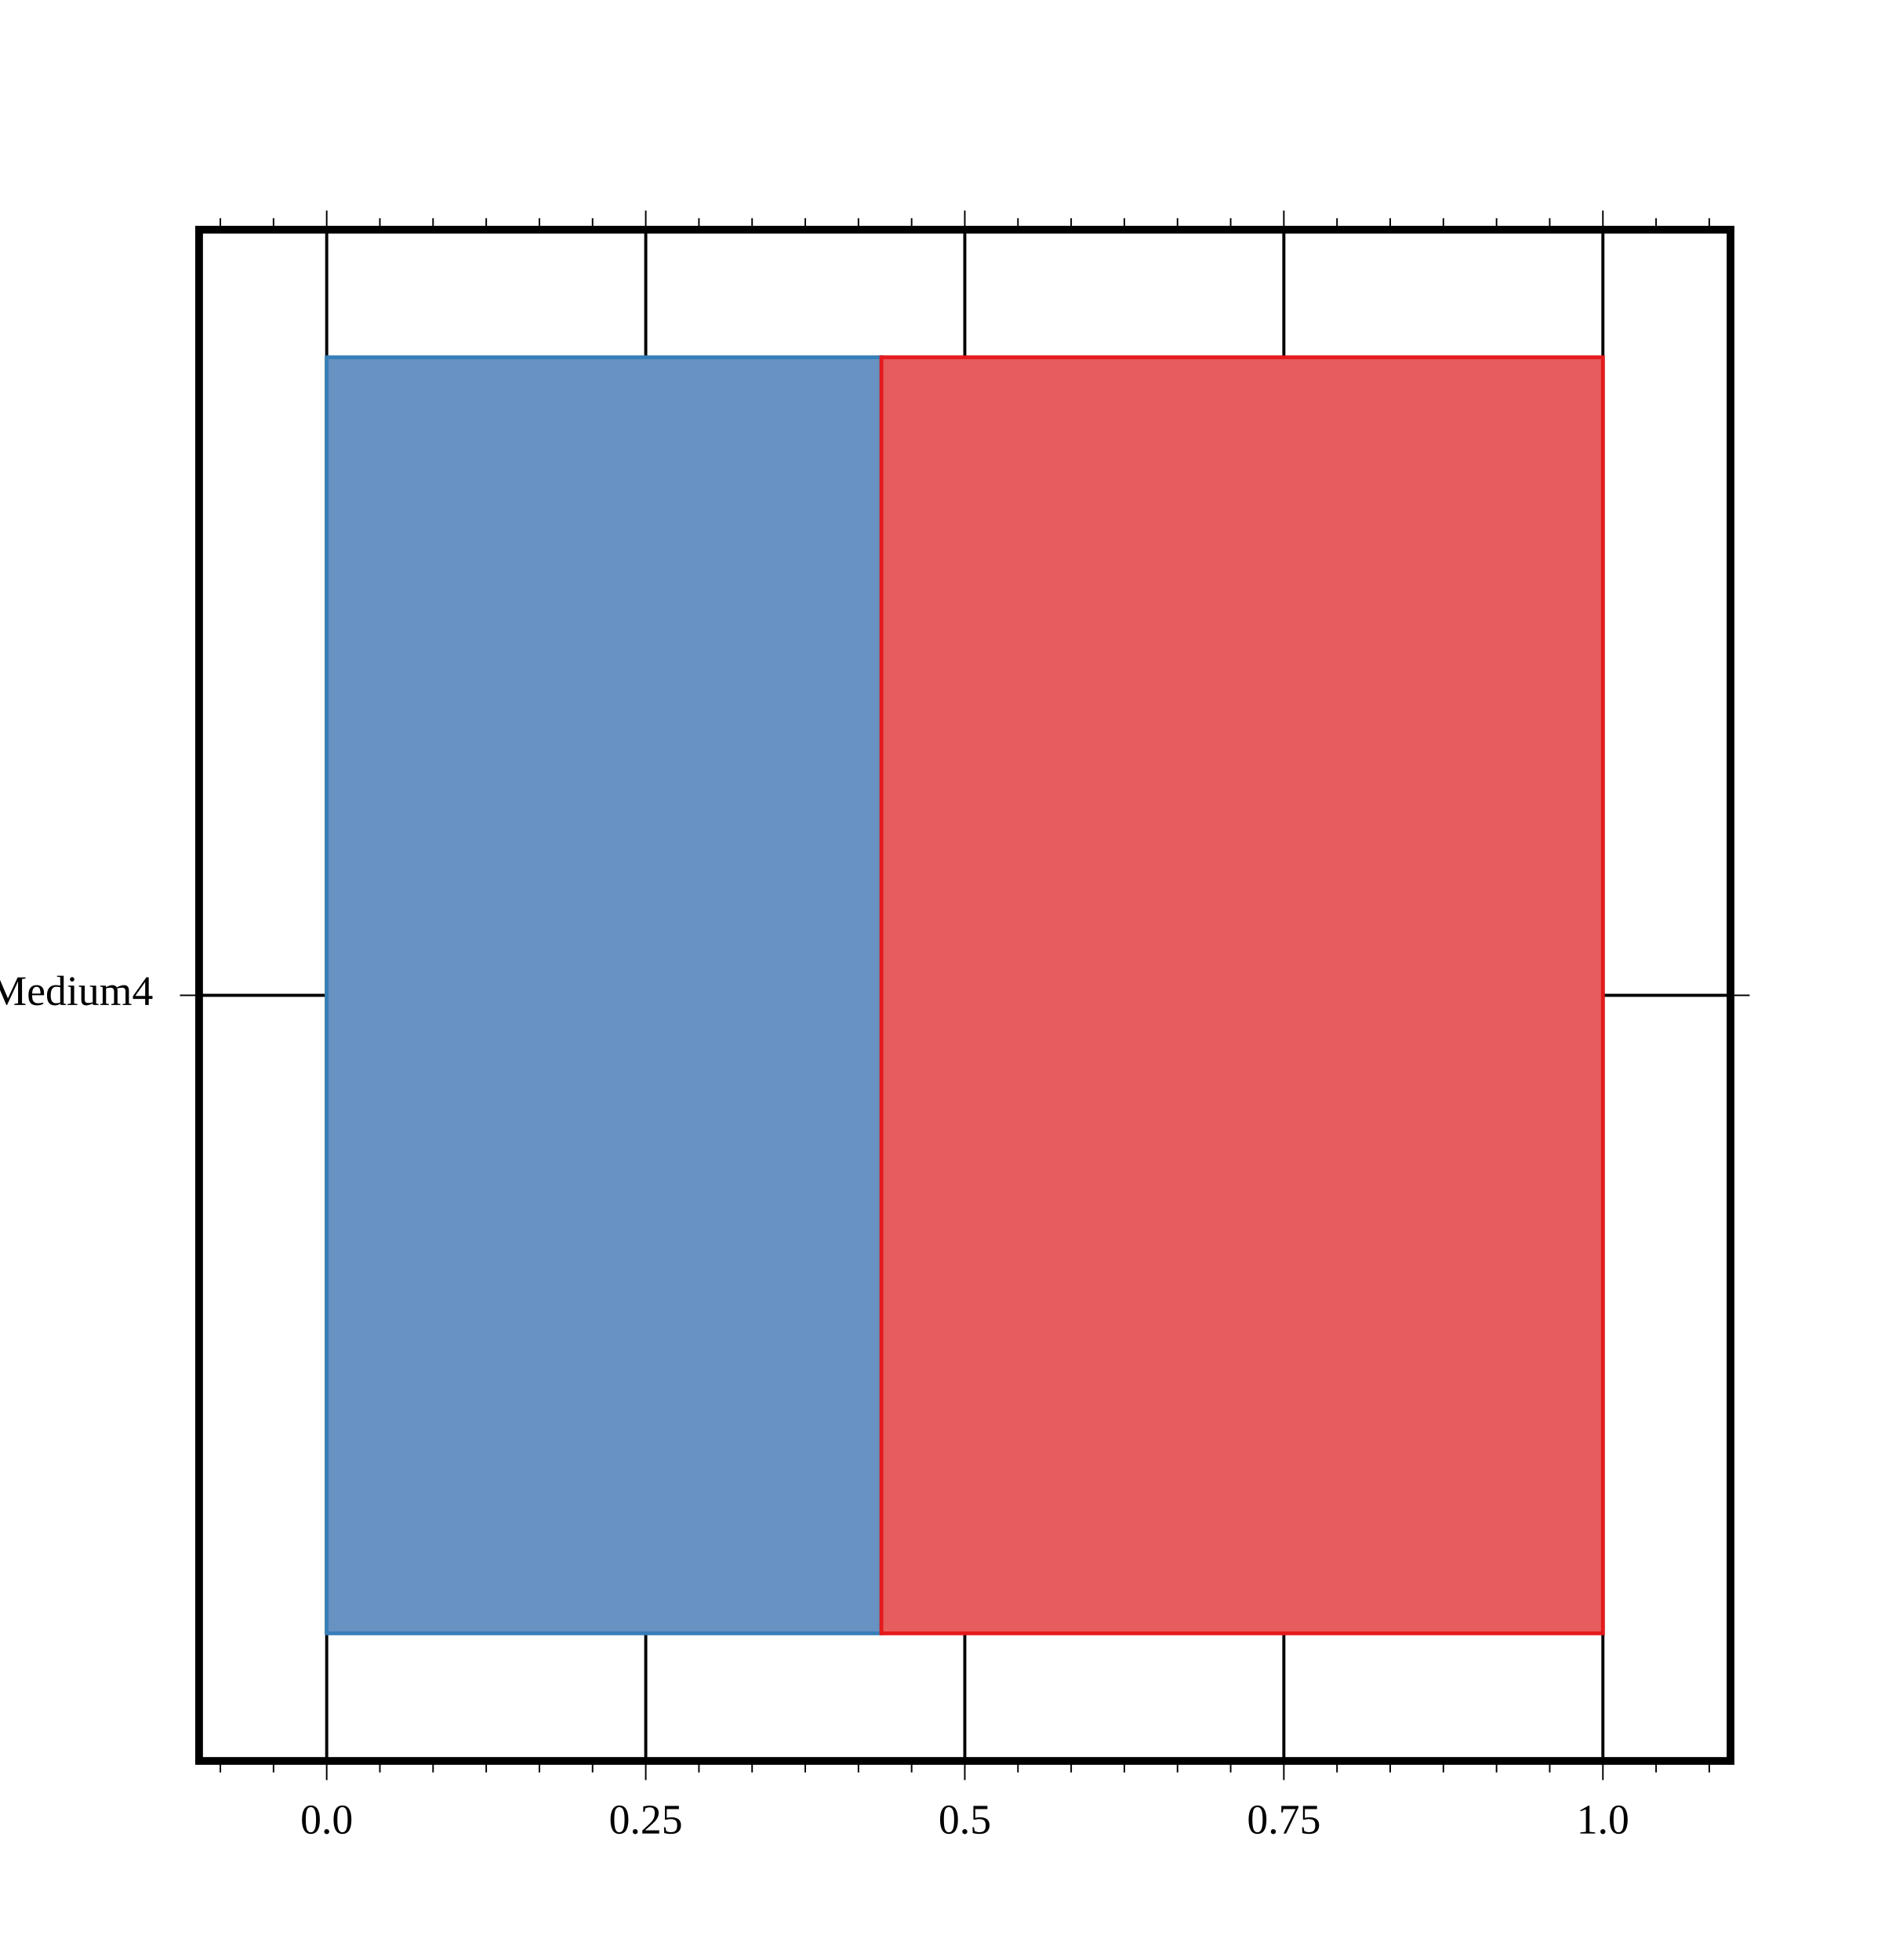
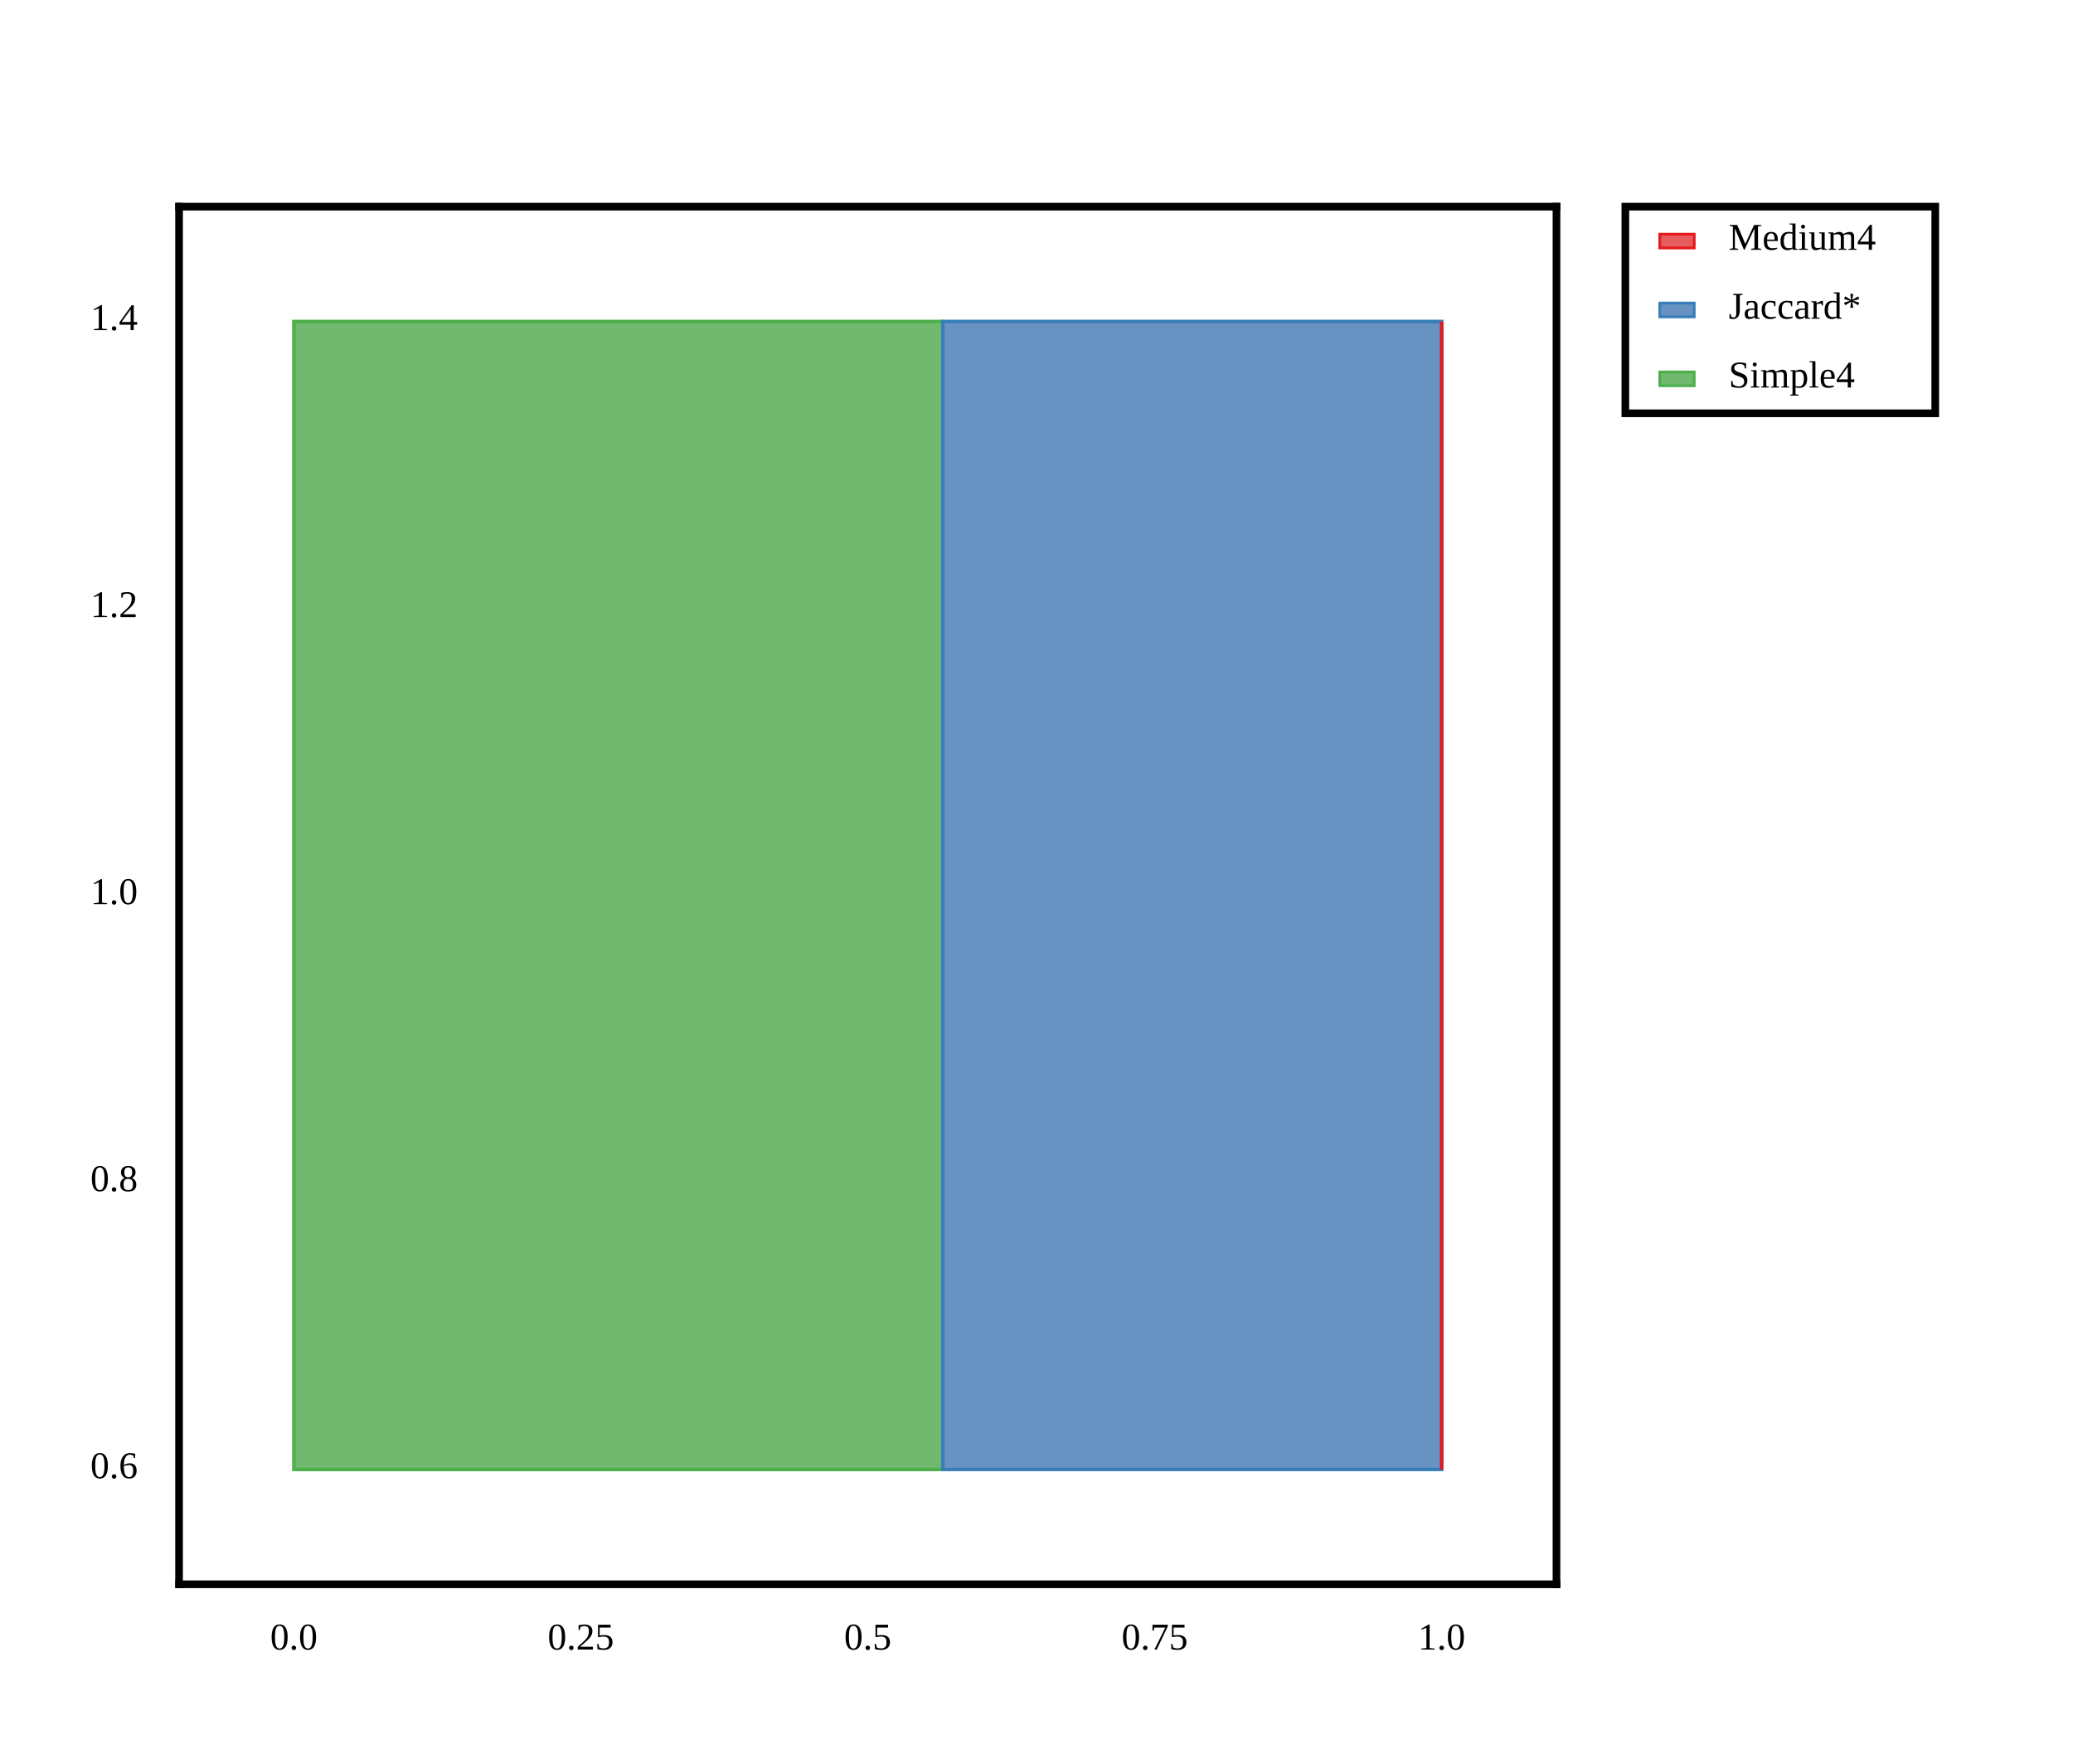
- <svg xmlns="http://www.w3.org/2000/svg" height="512" stroke-opacity="1" viewBox="0.0 0.0 497.0 512.0" font-size="1" width="497" stroke="rgb(0,0,0)" version="1.1">
+ <svg xmlns="http://www.w3.org/2000/svg" height="512" stroke-opacity="1" viewBox="0.0 0.0 602 512.0" font-size="1" width="602" stroke="rgb(0,0,0)" version="1.1">
  <defs />
-   <g stroke-linejoin="miter" stroke-opacity="1.0" fill-opacity="0.0" stroke="rgb(0,0,0)" stroke-width="0.8" fill="rgb(0,0,0)" stroke-linecap="butt" stroke-miterlimit="10.0">
-     <path d="M 52,260 h 400 " />
-   </g>
-   <g stroke-linejoin="miter" stroke-opacity="1.0" fill-opacity="0.0" stroke="rgb(0,0,0)" stroke-width="2.018" fill="rgb(0,0,0)" stroke-linecap="square" stroke-miterlimit="10.0">
+   <g stroke-linejoin="miter" stroke-opacity="1.0" fill-opacity="0.0" stroke="rgb(0,0,0)" stroke-width="2.221" fill="rgb(0,0,0)" stroke-linecap="square" stroke-miterlimit="10.0">
    <path d="M 52,460 v -400 M 452,460 v -400 " />
  </g>
-   <g stroke-linejoin="miter" stroke-opacity="1.0" fill-opacity="0.0" stroke="rgb(0,0,0)" stroke-width="0.4" fill="rgb(0,0,0)" stroke-linecap="butt" stroke-miterlimit="10.0">
-     <path d="M 452,260 h 5 " />
+   <g stroke-linejoin="miter" stroke-opacity="1.0" fill-opacity="1.0" font-size="11.0px" stroke="rgb(0,0,0)" stroke-width="2.221" fill="rgb(0,0,0)" stroke-linecap="butt" stroke-miterlimit="10.0">
+     <text dominant-baseline="middle" transform="matrix(1,0,0,1,40,93.3333)" stroke="none" text-anchor="end">1.4</text>
  </g>
-   <g stroke-linejoin="miter" stroke-opacity="1.0" fill-opacity="0.0" stroke="rgb(0,0,0)" stroke-width="0.4" fill="rgb(0,0,0)" stroke-linecap="butt" stroke-miterlimit="10.0">
-     <path d="M 47,260 h 5 " />
+   <g stroke-linejoin="miter" stroke-opacity="1.0" fill-opacity="1.0" font-size="11.0px" stroke="rgb(0,0,0)" stroke-width="2.221" fill="rgb(0,0,0)" stroke-linecap="butt" stroke-miterlimit="10.0">
+     <text dominant-baseline="middle" transform="matrix(1,0,0,1,40,176.6667)" stroke="none" text-anchor="end">1.2</text>
  </g>
-   <g stroke-linejoin="miter" stroke-opacity="1.0" fill-opacity="1.0" font-size="11.0px" stroke="rgb(0,0,0)" stroke-width="2.018" fill="rgb(0,0,0)" stroke-linecap="butt" stroke-miterlimit="10.0">
-     <text dominant-baseline="middle" transform="matrix(1,0,0,1,40,260)" stroke="none" text-anchor="end">Simple4 Medium4</text>
+   <g stroke-linejoin="miter" stroke-opacity="1.0" fill-opacity="1.0" font-size="11.0px" stroke="rgb(0,0,0)" stroke-width="2.221" fill="rgb(0,0,0)" stroke-linecap="butt" stroke-miterlimit="10.0">
+     <text dominant-baseline="middle" transform="matrix(1,0,0,1,40,260)" stroke="none" text-anchor="end">1.0</text>
  </g>
-   <g stroke-linejoin="miter" stroke-opacity="1.0" fill-opacity="0.0" stroke="rgb(0,0,0)" stroke-width="0.8" fill="rgb(0,0,0)" stroke-linecap="butt" stroke-miterlimit="10.0">
-     <path d="M 85.333,460 v -400 M 168.667,460 v -400 M 252,460 v -400 M 335.333,460 v -400 M 418.667,460 v -400 " />
+   <g stroke-linejoin="miter" stroke-opacity="1.0" fill-opacity="1.0" font-size="11.0px" stroke="rgb(0,0,0)" stroke-width="2.221" fill="rgb(0,0,0)" stroke-linecap="butt" stroke-miterlimit="10.0">
+     <text dominant-baseline="middle" transform="matrix(1,0,0,1,40,343.3333)" stroke="none" text-anchor="end">0.8</text>
  </g>
-   <g stroke-linejoin="miter" stroke-opacity="1.0" fill-opacity="0.0" stroke="rgb(0,0,0)" stroke-width="2.018" fill="rgb(0,0,0)" stroke-linecap="square" stroke-miterlimit="10.0">
+   <g stroke-linejoin="miter" stroke-opacity="1.0" fill-opacity="1.0" font-size="11.0px" stroke="rgb(0,0,0)" stroke-width="2.221" fill="rgb(0,0,0)" stroke-linecap="butt" stroke-miterlimit="10.0">
+     <text dominant-baseline="middle" transform="matrix(1,0,0,1,40,426.6667)" stroke="none" text-anchor="end">0.6</text>
+   </g>
+   <g stroke-linejoin="miter" stroke-opacity="1.0" fill-opacity="0.0" stroke="rgb(0,0,0)" stroke-width="2.221" fill="rgb(0,0,0)" stroke-linecap="square" stroke-miterlimit="10.0">
    <path d="M 52,460 h 400 M 52,60 h 400 " />
  </g>
-   <g stroke-linejoin="miter" stroke-opacity="1.0" fill-opacity="0.0" stroke="rgb(0,0,0)" stroke-width="0.4" fill="rgb(0,0,0)" stroke-linecap="butt" stroke-miterlimit="10.0">
-     <path d="M 57.556,60 v -3 M 71.444,60 v -3 M 99.222,60 v -3 M 113.111,60 v -3 M 127,60 v -3 M 140.889,60 v -3 M 154.778,60 v -3 M 182.556,60 v -3 M 196.444,60 v -3 M 210.333,60 v -3 M 224.222,60 v -3 M 238.111,60 v -3 M 265.889,60 v -3 M 279.778,60 v -3 M 293.667,60 v -3 M 307.556,60 v -3 M 321.444,60 v -3 M 349.222,60 v -3 M 363.111,60 v -3 M 377,60 v -3 M 390.889,60 v -3 M 404.778,60 v -3 M 432.556,60 v -3 M 446.444,60 v -3 " />
-   </g>
-   <g stroke-linejoin="miter" stroke-opacity="1.0" fill-opacity="0.0" stroke="rgb(0,0,0)" stroke-width="0.4" fill="rgb(0,0,0)" stroke-linecap="butt" stroke-miterlimit="10.0">
-     <path d="M 85.333,60 v -5 M 168.667,60 v -5 M 252,60 v -5 M 335.333,60 v -5 M 418.667,60 v -5 " />
-   </g>
-   <g stroke-linejoin="miter" stroke-opacity="1.0" fill-opacity="0.0" stroke="rgb(0,0,0)" stroke-width="0.4" fill="rgb(0,0,0)" stroke-linecap="butt" stroke-miterlimit="10.0">
-     <path d="M 57.556,463 v -3 M 71.444,463 v -3 M 99.222,463 v -3 M 113.111,463 v -3 M 127,463 v -3 M 140.889,463 v -3 M 154.778,463 v -3 M 182.556,463 v -3 M 196.444,463 v -3 M 210.333,463 v -3 M 224.222,463 v -3 M 238.111,463 v -3 M 265.889,463 v -3 M 279.778,463 v -3 M 293.667,463 v -3 M 307.556,463 v -3 M 321.444,463 v -3 M 349.222,463 v -3 M 363.111,463 v -3 M 377,463 v -3 M 390.889,463 v -3 M 404.778,463 v -3 M 432.556,463 v -3 M 446.444,463 v -3 " />
-   </g>
-   <g stroke-linejoin="miter" stroke-opacity="1.0" fill-opacity="0.0" stroke="rgb(0,0,0)" stroke-width="0.4" fill="rgb(0,0,0)" stroke-linecap="butt" stroke-miterlimit="10.0">
-     <path d="M 85.333,465 v -5 M 168.667,465 v -5 M 252,465 v -5 M 335.333,465 v -5 M 418.667,465 v -5 " />
-   </g>
-   <g stroke-linejoin="miter" stroke-opacity="1.0" fill-opacity="1.0" font-size="11.0px" stroke="rgb(0,0,0)" stroke-width="2.018" fill="rgb(0,0,0)" stroke-linecap="butt" stroke-miterlimit="10.0">
+   <g stroke-linejoin="miter" stroke-opacity="1.0" fill-opacity="1.0" font-size="11.0px" stroke="rgb(0,0,0)" stroke-width="2.221" fill="rgb(0,0,0)" stroke-linecap="butt" stroke-miterlimit="10.0">
    <text dominant-baseline="text-before-edge" transform="matrix(1,0,0,1,418.6667,472)" stroke="none" text-anchor="middle">1.0</text>
  </g>
-   <g stroke-linejoin="miter" stroke-opacity="1.0" fill-opacity="1.0" font-size="11.0px" stroke="rgb(0,0,0)" stroke-width="2.018" fill="rgb(0,0,0)" stroke-linecap="butt" stroke-miterlimit="10.0">
+   <g stroke-linejoin="miter" stroke-opacity="1.0" fill-opacity="1.0" font-size="11.0px" stroke="rgb(0,0,0)" stroke-width="2.221" fill="rgb(0,0,0)" stroke-linecap="butt" stroke-miterlimit="10.0">
    <text dominant-baseline="text-before-edge" transform="matrix(1,0,0,1,335.3333,472)" stroke="none" text-anchor="middle">0.75</text>
  </g>
-   <g stroke-linejoin="miter" stroke-opacity="1.0" fill-opacity="1.0" font-size="11.0px" stroke="rgb(0,0,0)" stroke-width="2.018" fill="rgb(0,0,0)" stroke-linecap="butt" stroke-miterlimit="10.0">
+   <g stroke-linejoin="miter" stroke-opacity="1.0" fill-opacity="1.0" font-size="11.0px" stroke="rgb(0,0,0)" stroke-width="2.221" fill="rgb(0,0,0)" stroke-linecap="butt" stroke-miterlimit="10.0">
    <text dominant-baseline="text-before-edge" transform="matrix(1,0,0,1,252,472)" stroke="none" text-anchor="middle">0.5</text>
  </g>
-   <g stroke-linejoin="miter" stroke-opacity="1.0" fill-opacity="1.0" font-size="11.0px" stroke="rgb(0,0,0)" stroke-width="2.018" fill="rgb(0,0,0)" stroke-linecap="butt" stroke-miterlimit="10.0">
+   <g stroke-linejoin="miter" stroke-opacity="1.0" fill-opacity="1.0" font-size="11.0px" stroke="rgb(0,0,0)" stroke-width="2.221" fill="rgb(0,0,0)" stroke-linecap="butt" stroke-miterlimit="10.0">
    <text dominant-baseline="text-before-edge" transform="matrix(1,0,0,1,168.6667,472)" stroke="none" text-anchor="middle">0.25</text>
  </g>
-   <g stroke-linejoin="miter" stroke-opacity="1.0" fill-opacity="1.0" font-size="11.0px" stroke="rgb(0,0,0)" stroke-width="2.018" fill="rgb(0,0,0)" stroke-linecap="butt" stroke-miterlimit="10.0">
+   <g stroke-linejoin="miter" stroke-opacity="1.0" fill-opacity="1.0" font-size="11.0px" stroke="rgb(0,0,0)" stroke-width="2.221" fill="rgb(0,0,0)" stroke-linecap="butt" stroke-miterlimit="10.0">
    <text dominant-baseline="text-before-edge" transform="matrix(1,0,0,1,85.3333,472)" stroke="none" text-anchor="middle">0.0</text>
  </g>
  <g stroke-linejoin="miter" stroke-opacity="1.0" fill-opacity="1.0" stroke="rgb(77,175,74)" stroke-width="1.0" fill="rgb(114,185,112)" stroke-linecap="butt" stroke-miterlimit="10.0">
    <defs>
      <clipPath id="SimpleMediummyClip1">
        <path d="M 452,460 l -0,-400 h -400 l -0,400 Z" />
      </clipPath>
    </defs>
    <g clip-path="url(#SimpleMediummyClip1)">
-       <path d="M 85.333,426.667 v -333.333 h 0 v 333.333 Z" />
+       <path d="M 85.333,426.667 v -333.333 h 188.452 v 333.333 Z" />
    </g>
  </g>
  <g stroke-linejoin="miter" stroke-opacity="1.0" fill-opacity="1.0" stroke="rgb(55,126,184)" stroke-width="1.0" fill="rgb(103,146,193)" stroke-linecap="butt" stroke-miterlimit="10.0">
    <defs>
      <clipPath id="SimpleMediummyClip2">
        <path d="M 452,460 l -0,-400 h -400 l -0,400 Z" />
      </clipPath>
    </defs>
    <g clip-path="url(#SimpleMediummyClip2)">
-       <path d="M 85.333,426.667 v -333.333 h 144.882 v 333.333 Z" />
+       <path d="M 273.785,426.667 v -333.333 h 144.882 v 333.333 Z" />
    </g>
  </g>
  <g stroke-linejoin="miter" stroke-opacity="1.0" fill-opacity="1.0" stroke="rgb(228,26,28)" stroke-width="1.0" fill="rgb(231,93,93)" stroke-linecap="butt" stroke-miterlimit="10.0">
    <defs>
      <clipPath id="SimpleMediummyClip3">
        <path d="M 452,460 l -0,-400 h -400 l -0,400 Z" />
      </clipPath>
    </defs>
    <g clip-path="url(#SimpleMediummyClip3)">
-       <path d="M 230.215,426.667 v -333.333 h 188.452 v 333.333 Z" />
+       <path d="M 418.667,426.667 v -333.333 h 0 v 333.333 Z" />
    </g>
  </g>
-   <g stroke-linejoin="miter" stroke-opacity="1.0" fill-opacity="1.0" font-size="11.0px" stroke="rgb(0,0,0)" stroke-width="2.018" fill="rgb(0,0,0)" stroke-linecap="butt" stroke-miterlimit="10.0">
+   <g stroke-linejoin="miter" stroke-opacity="1.0" fill-opacity="1.0" font-size="11.0px" stroke="rgb(0,0,0)" stroke-width="2.221" fill="rgb(0,0,0)" stroke-linecap="butt" stroke-miterlimit="10.0">
    <text dominant-baseline="text-after-edge" transform="matrix(1,0,0,1,252,40)" stroke="none" text-anchor="middle" />
  </g>
+   <g stroke-linejoin="miter" stroke-opacity="1.0" fill-opacity="0.0" stroke="rgb(0,0,0)" stroke-width="2.221" fill="rgb(0,0,0)" stroke-linecap="butt" stroke-miterlimit="10.0">
+     <path d="M 562,120 l -0,-60 h -90 l -0,60 Z" />
+   </g>
+   <g stroke-linejoin="miter" stroke-opacity="1.0" fill-opacity="1.0" font-size="11.0px" stroke="rgb(0,0,0)" stroke-width="2.221" fill="rgb(0,0,0)" stroke-linecap="butt" stroke-miterlimit="10.0">
+     <text dominant-baseline="middle" transform="matrix(1,0,0,1,502,110)" stroke="none" text-anchor="start">Simple4</text>
+   </g>
+   <g stroke-linejoin="miter" stroke-opacity="1.0" fill-opacity="1.0" stroke="rgb(77,175,74)" stroke-width="0.8" fill="rgb(114,185,112)" stroke-linecap="butt" stroke-miterlimit="10.0">
+     <path d="M 482,108 l 10,0 v 4 l -10,0 Z" />
+   </g>
+   <g stroke-linejoin="miter" stroke-opacity="1.0" fill-opacity="1.0" font-size="11.0px" stroke="rgb(0,0,0)" stroke-width="2.221" fill="rgb(0,0,0)" stroke-linecap="butt" stroke-miterlimit="10.0">
+     <text dominant-baseline="middle" transform="matrix(1,0,0,1,502,90)" stroke="none" text-anchor="start">Jaccard*</text>
+   </g>
+   <g stroke-linejoin="miter" stroke-opacity="1.0" fill-opacity="1.0" stroke="rgb(55,126,184)" stroke-width="0.8" fill="rgb(103,146,193)" stroke-linecap="butt" stroke-miterlimit="10.0">
+     <path d="M 482,88 l 10,0 v 4 l -10,0 Z" />
+   </g>
+   <g stroke-linejoin="miter" stroke-opacity="1.0" fill-opacity="1.0" font-size="11.0px" stroke="rgb(0,0,0)" stroke-width="2.221" fill="rgb(0,0,0)" stroke-linecap="butt" stroke-miterlimit="10.0">
+     <text dominant-baseline="middle" transform="matrix(1,0,0,1,502,70)" stroke="none" text-anchor="start">Medium4</text>
+   </g>
+   <g stroke-linejoin="miter" stroke-opacity="1.0" fill-opacity="1.0" stroke="rgb(228,26,28)" stroke-width="0.8" fill="rgb(231,93,93)" stroke-linecap="butt" stroke-miterlimit="10.0">
+     <path d="M 482,68 l 10,0 v 4 l -10,0 Z" />
+   </g>
</svg>
